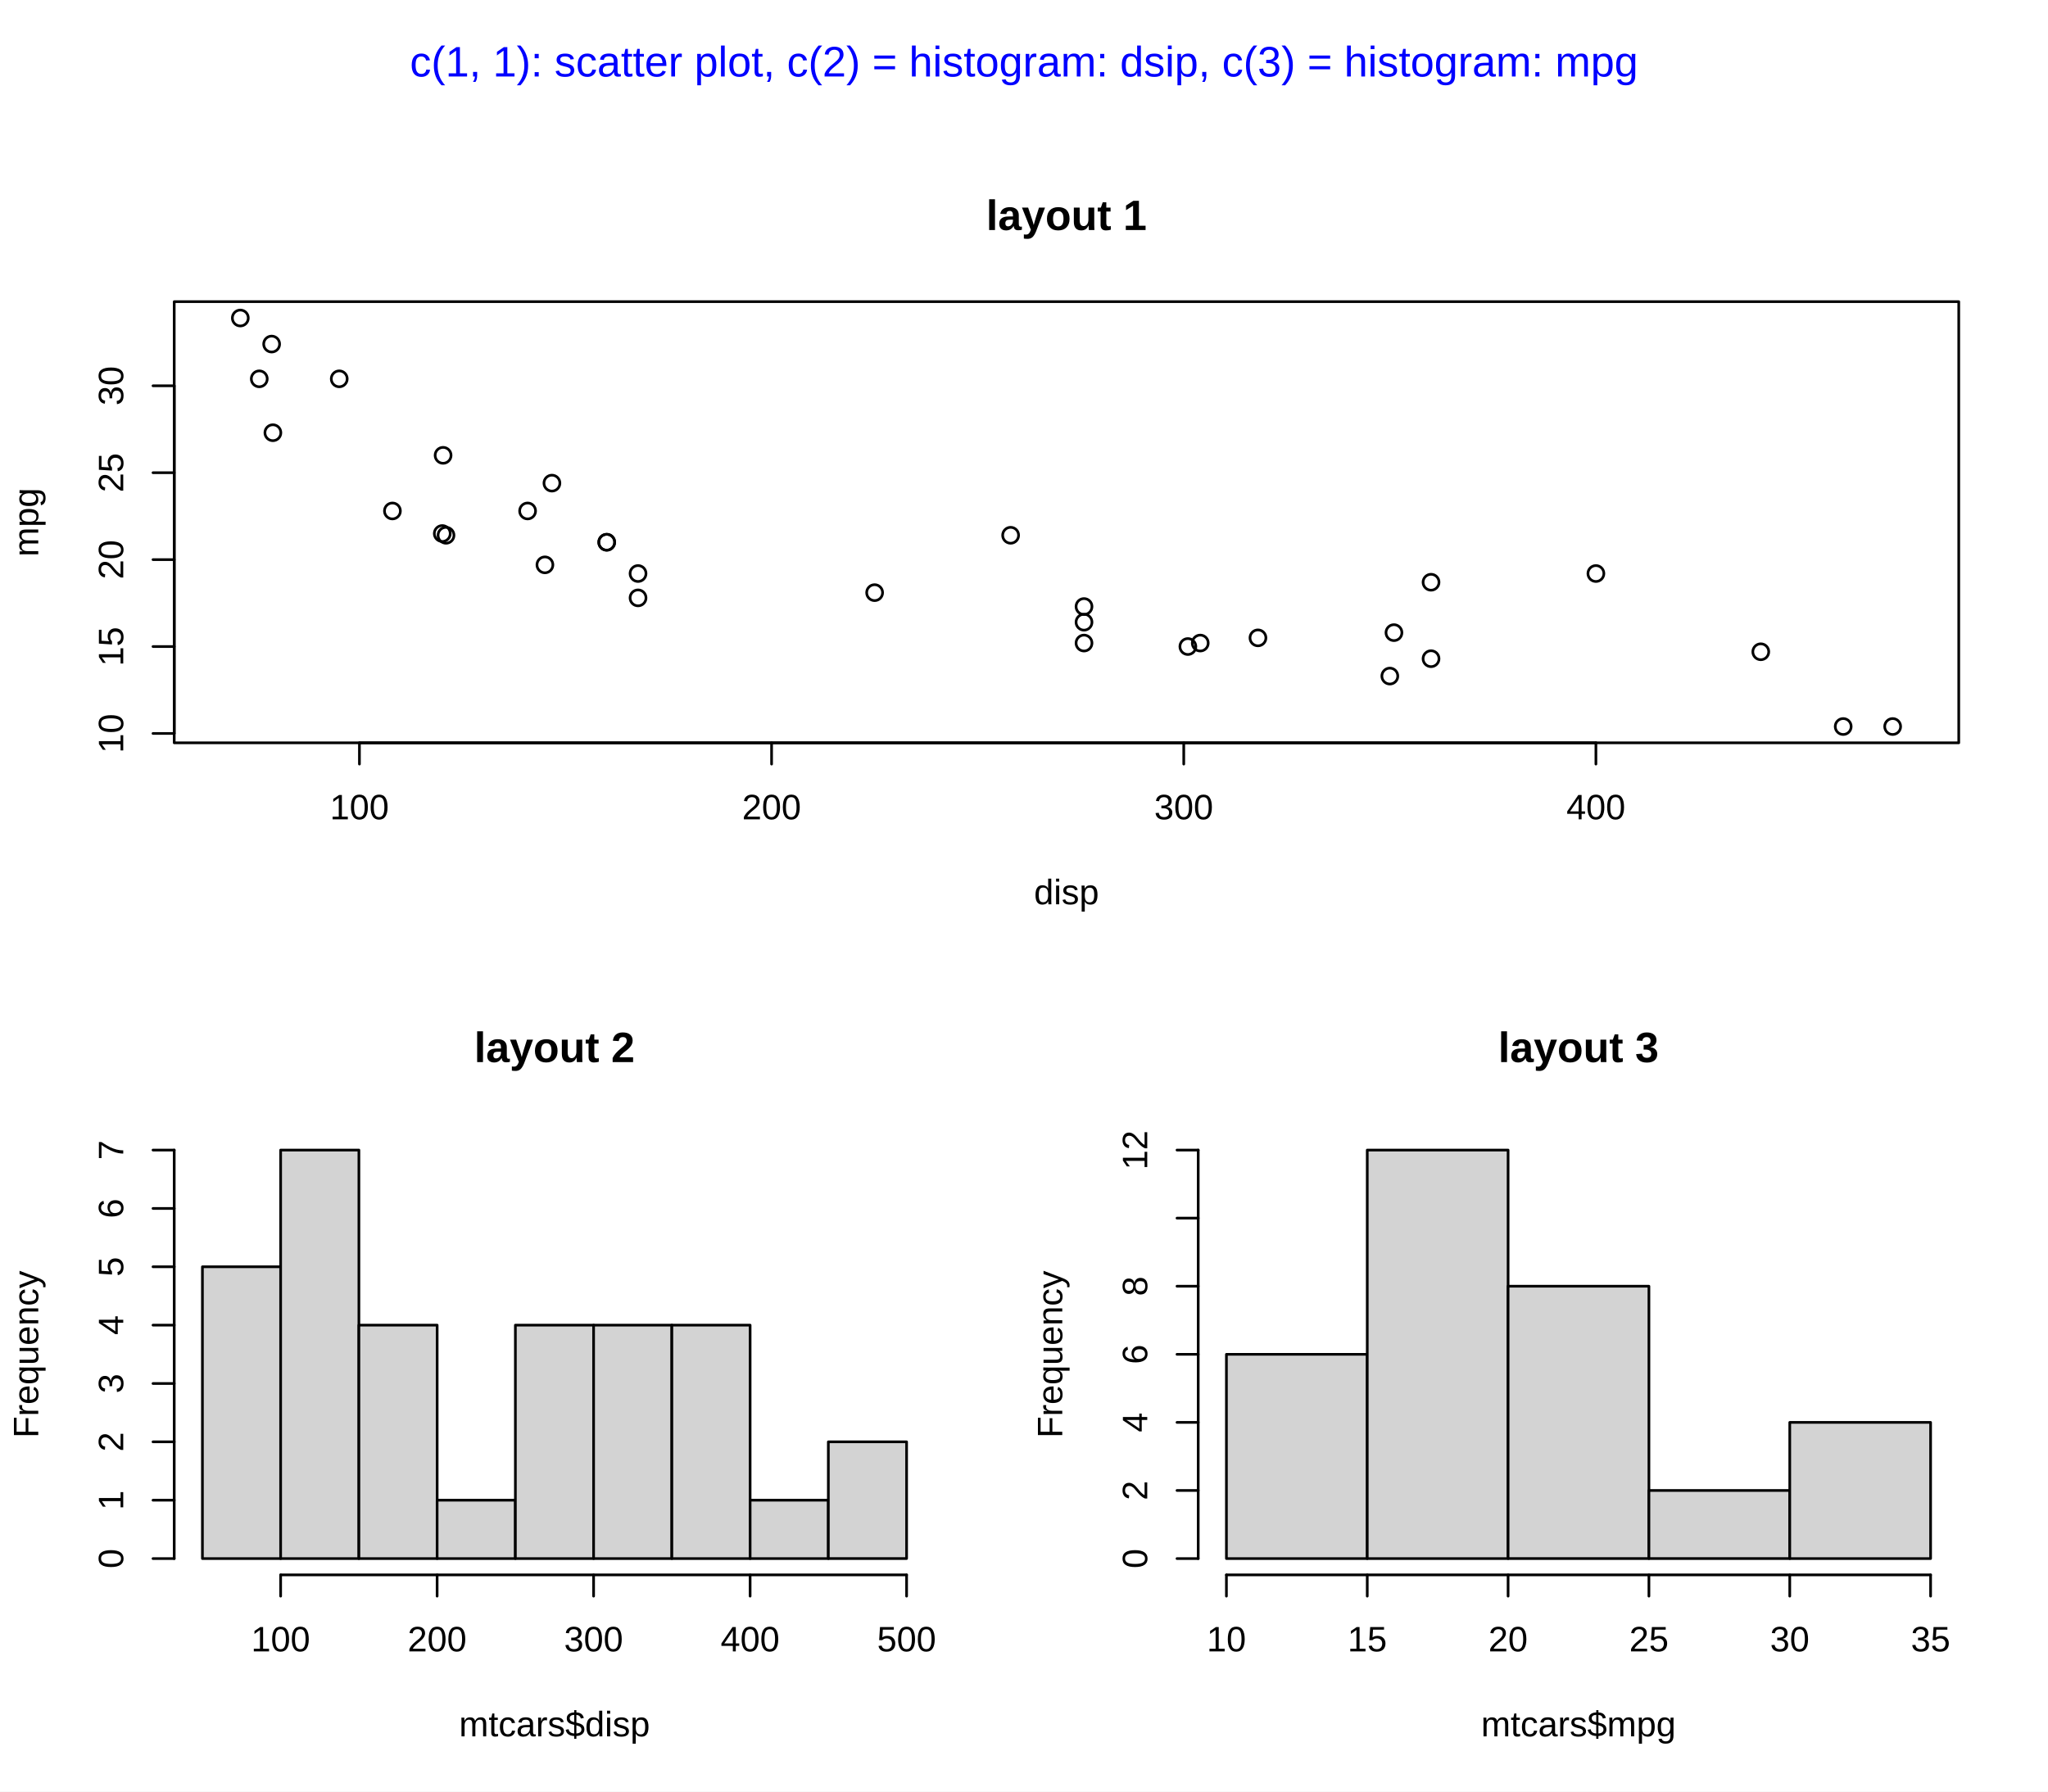
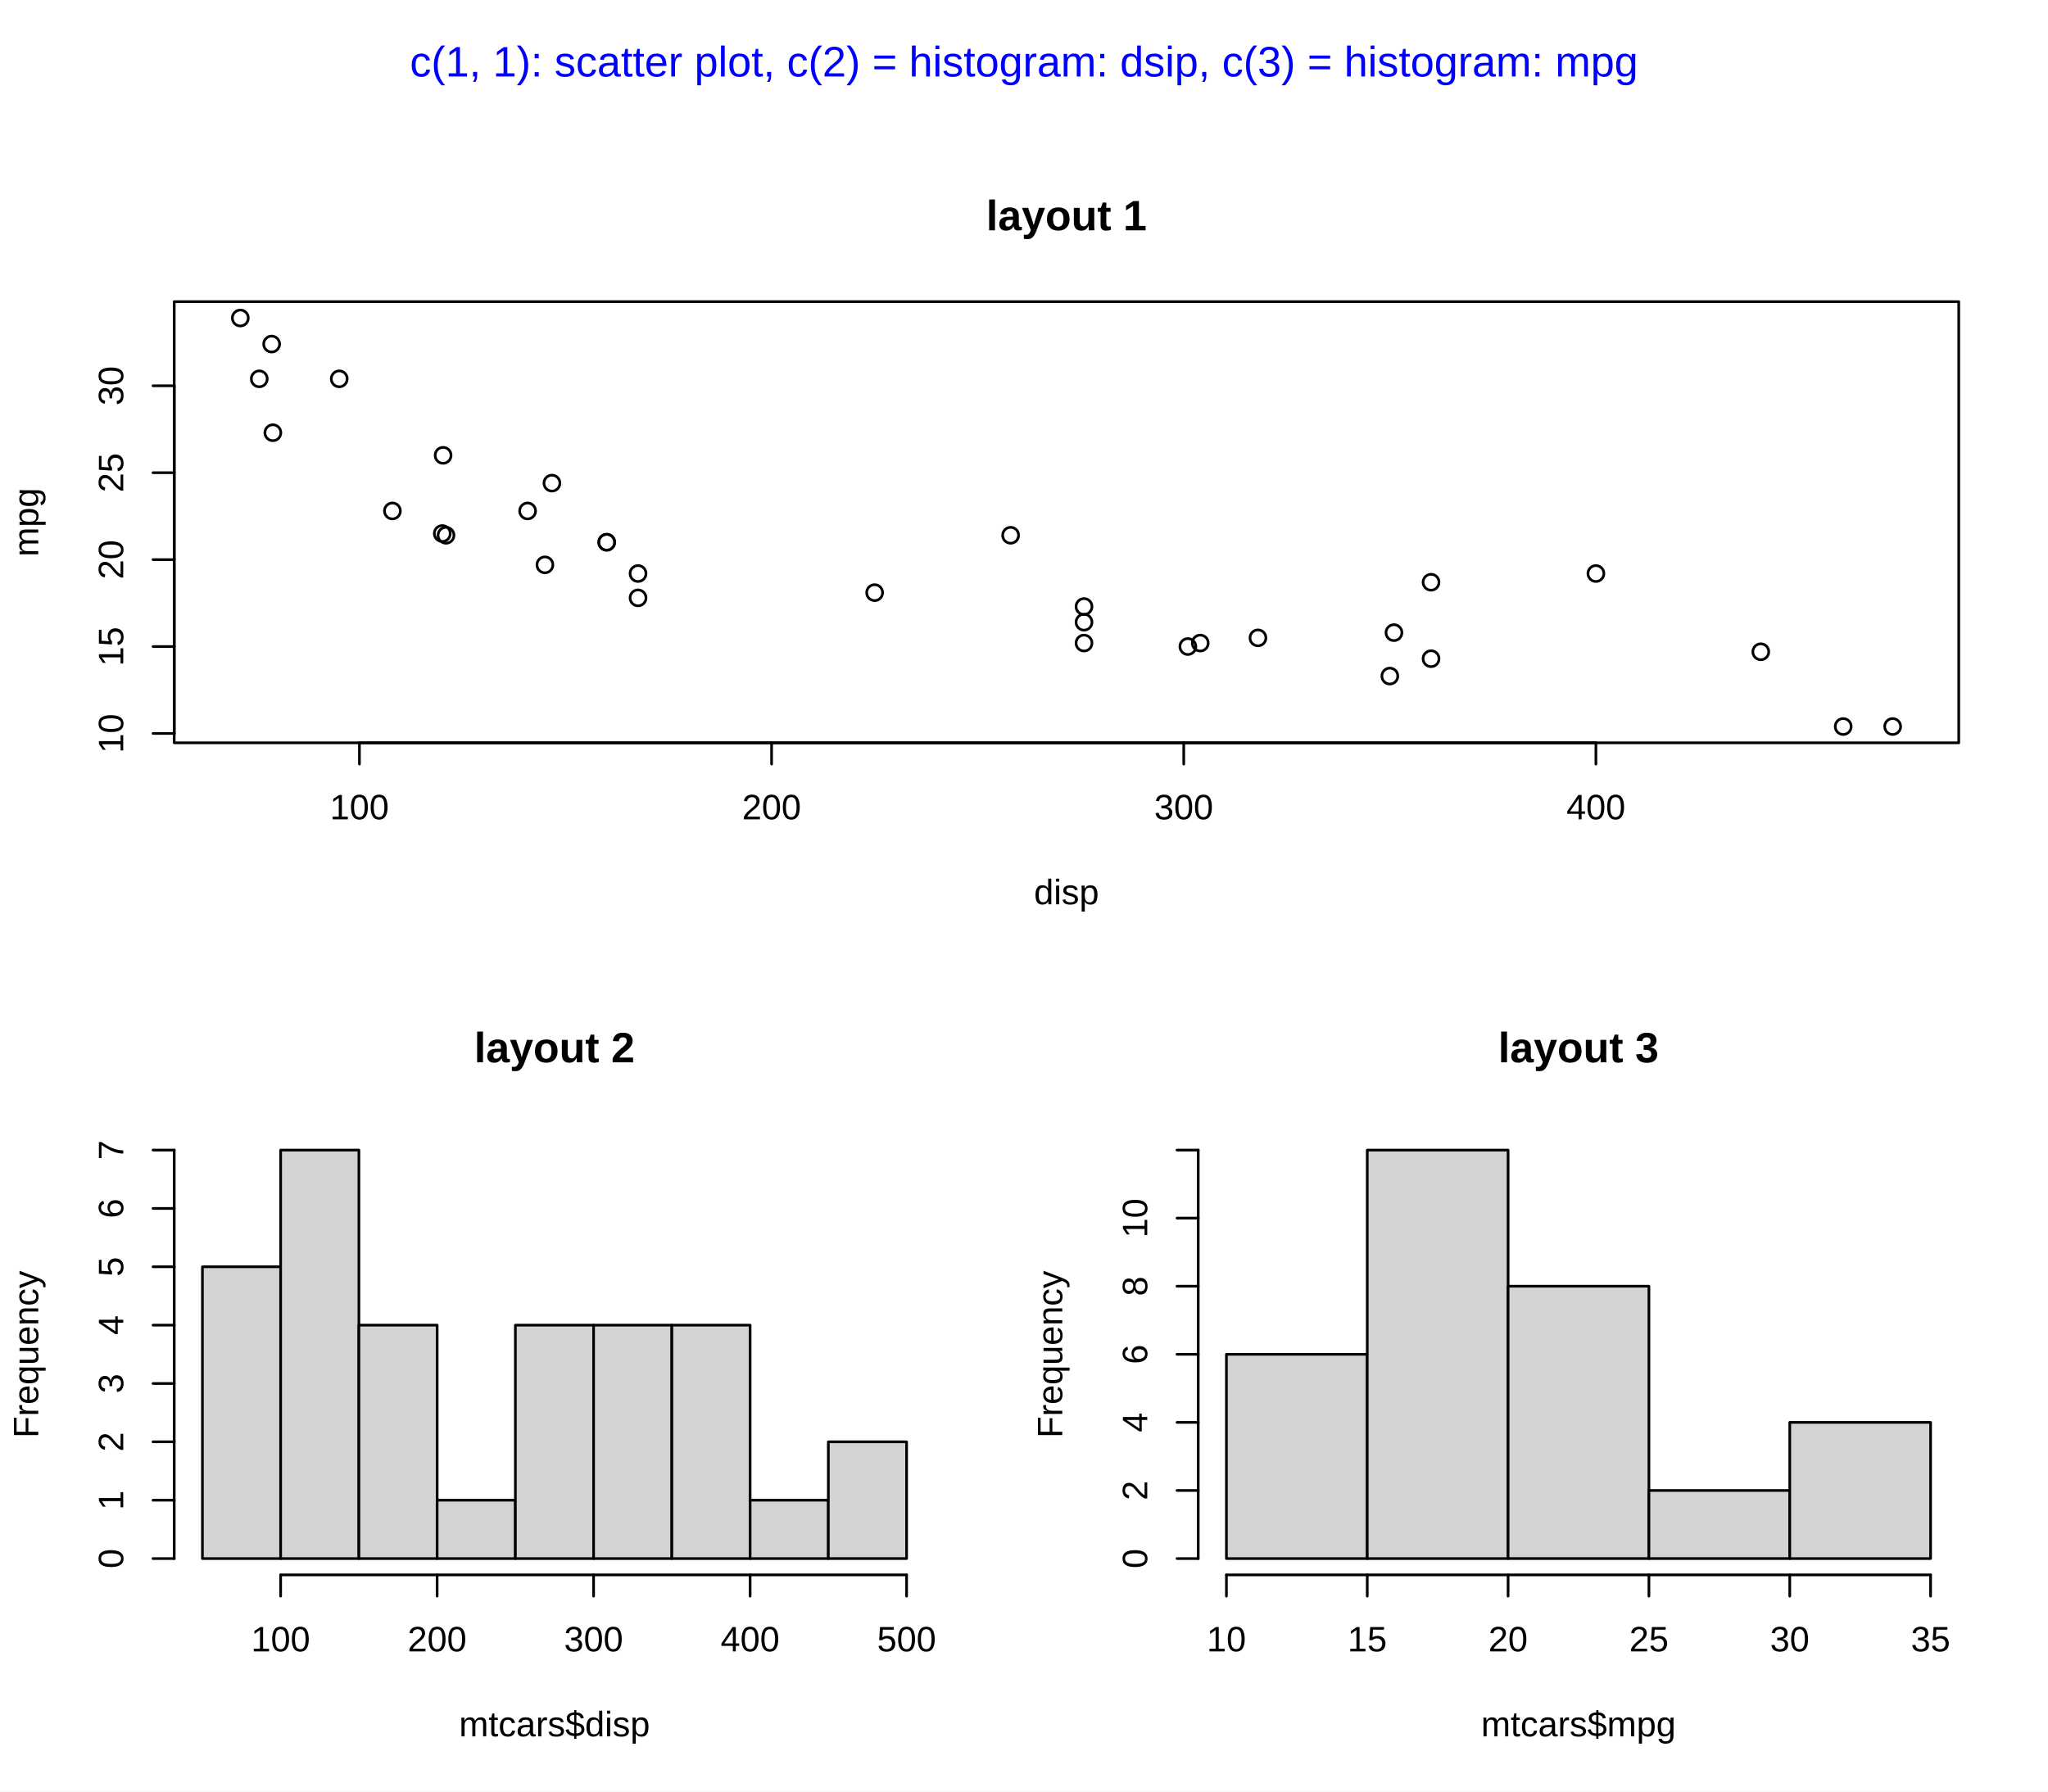
<svg xmlns="http://www.w3.org/2000/svg" class="svglite" width="576.00pt" height="504.00pt" viewBox="0 0 576.00 504.00">
  <defs>
    <style type="text/css">
    .svglite line, .svglite polyline, .svglite polygon, .svglite path, .svglite rect, .svglite circle {
      fill: none;
      stroke: #000000;
      stroke-linecap: round;
      stroke-linejoin: round;
      stroke-miterlimit: 10.00;
    }
    .svglite text {
      white-space: pre;
    }
  </style>
  </defs>
  <rect width="100%" height="100%" style="stroke: none; fill: #FFFFFF;" />
  <defs>
    <clipPath id="cpMC4wMHw1NzYuMDB8MC4wMHw1MDQuMDA=">
      <rect x="0.00" y="0.00" width="576.00" height="504.00" />
    </clipPath>
  </defs>
  <g clip-path="url(#cpMC4wMHw1NzYuMDB8MC4wMHw1MDQuMDA=)">
</g>
  <defs>
    <clipPath id="cpNDkuMDB8NTUwLjkwfDg0Ljg2fDIwOC45Nw==">
      <rect x="49.00" y="84.86" width="501.90" height="124.11" />
    </clipPath>
  </defs>
  <g clip-path="url(#cpNDkuMDB8NTUwLjkwfDg0Ljg2fDIwOC45Nw==)">
    <circle cx="170.64" cy="152.54" r="2.24" style="stroke-width: 0.75;" />
    <circle cx="170.64" cy="152.54" r="2.24" style="stroke-width: 0.75;" />
    <circle cx="110.37" cy="143.74" r="2.24" style="stroke-width: 0.75;" />
    <circle cx="284.24" cy="150.58" r="2.24" style="stroke-width: 0.75;" />
    <circle cx="402.48" cy="163.79" r="2.24" style="stroke-width: 0.75;" />
    <circle cx="245.99" cy="166.72" r="2.24" style="stroke-width: 0.75;" />
    <circle cx="402.48" cy="185.30" r="2.24" style="stroke-width: 0.75;" />
    <circle cx="155.23" cy="135.91" r="2.24" style="stroke-width: 0.75;" />
    <circle cx="148.39" cy="143.74" r="2.24" style="stroke-width: 0.75;" />
    <circle cx="179.45" cy="161.34" r="2.24" style="stroke-width: 0.75;" />
    <circle cx="179.45" cy="168.19" r="2.24" style="stroke-width: 0.75;" />
    <circle cx="304.88" cy="175.03" r="2.24" style="stroke-width: 0.75;" />
    <circle cx="304.88" cy="170.63" r="2.24" style="stroke-width: 0.75;" />
    <circle cx="304.88" cy="180.90" r="2.24" style="stroke-width: 0.75;" />
    <circle cx="532.31" cy="204.38" r="2.24" style="stroke-width: 0.75;" />
    <circle cx="518.40" cy="204.38" r="2.24" style="stroke-width: 0.75;" />
    <circle cx="495.22" cy="183.35" r="2.24" style="stroke-width: 0.75;" />
    <circle cx="76.40" cy="96.79" r="2.24" style="stroke-width: 0.75;" />
    <circle cx="72.92" cy="106.57" r="2.24" style="stroke-width: 0.75;" />
    <circle cx="67.59" cy="89.46" r="2.24" style="stroke-width: 0.75;" />
    <circle cx="124.39" cy="150.09" r="2.24" style="stroke-width: 0.75;" />
    <circle cx="353.80" cy="179.44" r="2.24" style="stroke-width: 0.75;" />
    <circle cx="337.57" cy="180.90" r="2.24" style="stroke-width: 0.75;" />
    <circle cx="390.89" cy="190.19" r="2.24" style="stroke-width: 0.75;" />
    <circle cx="448.85" cy="161.34" r="2.24" style="stroke-width: 0.75;" />
    <circle cx="76.75" cy="121.73" r="2.24" style="stroke-width: 0.75;" />
    <circle cx="124.62" cy="128.09" r="2.24" style="stroke-width: 0.75;" />
    <circle cx="95.41" cy="106.57" r="2.24" style="stroke-width: 0.75;" />
    <circle cx="392.05" cy="177.97" r="2.24" style="stroke-width: 0.75;" />
    <circle cx="153.26" cy="158.90" r="2.24" style="stroke-width: 0.75;" />
    <circle cx="334.09" cy="181.88" r="2.24" style="stroke-width: 0.75;" />
    <circle cx="125.44" cy="150.58" r="2.24" style="stroke-width: 0.75;" />
  </g>
  <g clip-path="url(#cpMC4wMHw1NzYuMDB8MC4wMHw1MDQuMDA=)">
    <line x1="101.09" y1="208.97" x2="448.85" y2="208.97" style="stroke-width: 0.75;" />
    <line x1="101.09" y1="208.97" x2="101.09" y2="214.95" style="stroke-width: 0.75;" />
    <line x1="217.01" y1="208.97" x2="217.01" y2="214.95" style="stroke-width: 0.75;" />
    <line x1="332.93" y1="208.97" x2="332.93" y2="214.95" style="stroke-width: 0.75;" />
    <line x1="448.85" y1="208.97" x2="448.85" y2="214.95" style="stroke-width: 0.75;" />
-     <text x="101.09" y="230.49" text-anchor="middle" style="font-size: 9.96px; font-family: &quot;Arial&quot;;" textLength="18.99px" lengthAdjust="spacingAndGlyphs">100</text>
-     <text x="217.01" y="230.49" text-anchor="middle" style="font-size: 9.96px; font-family: &quot;Arial&quot;;" textLength="18.99px" lengthAdjust="spacingAndGlyphs">200</text>
-     <text x="332.93" y="230.49" text-anchor="middle" style="font-size: 9.96px; font-family: &quot;Arial&quot;;" textLength="18.99px" lengthAdjust="spacingAndGlyphs">300</text>
-     <text x="448.85" y="230.49" text-anchor="middle" style="font-size: 9.96px; font-family: &quot;Arial&quot;;" textLength="18.99px" lengthAdjust="spacingAndGlyphs">400</text>
+     <text x="101.09" y="230.49" text-anchor="middle" style="font-size: 9.96px; font-family: &quot;Arimo&quot;;" textLength="16.57px" lengthAdjust="spacingAndGlyphs">100</text>
+     <text x="217.01" y="230.49" text-anchor="middle" style="font-size: 9.96px; font-family: &quot;Arimo&quot;;" textLength="16.57px" lengthAdjust="spacingAndGlyphs">200</text>
+     <text x="332.93" y="230.49" text-anchor="middle" style="font-size: 9.96px; font-family: &quot;Arimo&quot;;" textLength="16.57px" lengthAdjust="spacingAndGlyphs">300</text>
+     <text x="448.85" y="230.49" text-anchor="middle" style="font-size: 9.96px; font-family: &quot;Arimo&quot;;" textLength="16.57px" lengthAdjust="spacingAndGlyphs">400</text>
    <line x1="49.00" y1="206.33" x2="49.00" y2="108.53" style="stroke-width: 0.75;" />
    <line x1="49.00" y1="206.33" x2="43.03" y2="206.33" style="stroke-width: 0.75;" />
    <line x1="49.00" y1="181.88" x2="43.03" y2="181.88" style="stroke-width: 0.75;" />
    <line x1="49.00" y1="157.43" x2="43.03" y2="157.43" style="stroke-width: 0.75;" />
    <line x1="49.00" y1="132.98" x2="43.03" y2="132.98" style="stroke-width: 0.75;" />
    <line x1="49.00" y1="108.53" x2="43.03" y2="108.53" style="stroke-width: 0.75;" />
-     <text transform="translate(34.66,206.33) rotate(-90)" text-anchor="middle" style="font-size: 9.96px; font-family: &quot;Arial&quot;;" textLength="12.66px" lengthAdjust="spacingAndGlyphs">10</text>
-     <text transform="translate(34.66,181.88) rotate(-90)" text-anchor="middle" style="font-size: 9.96px; font-family: &quot;Arial&quot;;" textLength="12.66px" lengthAdjust="spacingAndGlyphs">15</text>
-     <text transform="translate(34.66,157.43) rotate(-90)" text-anchor="middle" style="font-size: 9.96px; font-family: &quot;Arial&quot;;" textLength="12.66px" lengthAdjust="spacingAndGlyphs">20</text>
-     <text transform="translate(34.66,132.98) rotate(-90)" text-anchor="middle" style="font-size: 9.96px; font-family: &quot;Arial&quot;;" textLength="12.66px" lengthAdjust="spacingAndGlyphs">25</text>
-     <text transform="translate(34.66,108.53) rotate(-90)" text-anchor="middle" style="font-size: 9.96px; font-family: &quot;Arial&quot;;" textLength="12.66px" lengthAdjust="spacingAndGlyphs">30</text>
+     <text transform="translate(34.66,206.33) rotate(-90)" text-anchor="middle" style="font-size: 9.96px; font-family: &quot;Arimo&quot;;" textLength="11.04px" lengthAdjust="spacingAndGlyphs">10</text>
+     <text transform="translate(34.66,181.88) rotate(-90)" text-anchor="middle" style="font-size: 9.96px; font-family: &quot;Arimo&quot;;" textLength="11.04px" lengthAdjust="spacingAndGlyphs">15</text>
+     <text transform="translate(34.66,157.43) rotate(-90)" text-anchor="middle" style="font-size: 9.96px; font-family: &quot;Arimo&quot;;" textLength="11.04px" lengthAdjust="spacingAndGlyphs">20</text>
+     <text transform="translate(34.66,132.98) rotate(-90)" text-anchor="middle" style="font-size: 9.96px; font-family: &quot;Arimo&quot;;" textLength="11.04px" lengthAdjust="spacingAndGlyphs">25</text>
+     <text transform="translate(34.66,108.53) rotate(-90)" text-anchor="middle" style="font-size: 9.96px; font-family: &quot;Arimo&quot;;" textLength="11.04px" lengthAdjust="spacingAndGlyphs">30</text>
    <polygon points="49.00,208.97 550.90,208.97 550.90,84.86 49.00,84.86 " style="stroke-width: 0.75;" />
  </g>
  <defs>
    <clipPath id="cpMC4wMHw1NzYuMDB8MzUuODZ8MjY5Ljkz">
      <rect x="0.00" y="35.86" width="576.00" height="234.07" />
    </clipPath>
  </defs>
  <g clip-path="url(#cpMC4wMHw1NzYuMDB8MzUuODZ8MjY5Ljkz)">
-     <text x="299.95" y="64.71" text-anchor="middle" style="font-size: 11.95px; font-weight: bold; font-family: &quot;Arial&quot;;" textLength="54.43px" lengthAdjust="spacingAndGlyphs">layout 1</text>
-     <text x="299.95" y="254.39" text-anchor="middle" style="font-size: 9.96px; font-family: &quot;Arial&quot;;" textLength="20.58px" lengthAdjust="spacingAndGlyphs">disp</text>
-     <text transform="translate(10.76,146.92) rotate(-90)" text-anchor="middle" style="font-size: 9.96px; font-family: &quot;Arial&quot;;" textLength="22.32px" lengthAdjust="spacingAndGlyphs">mpg</text>
+     <text x="299.95" y="64.78" text-anchor="middle" style="font-size: 11.95px; font-weight: bold; font-family: &quot;Arimo&quot;;" textLength="47.52px" lengthAdjust="spacingAndGlyphs">layout 1</text>
+     <text x="299.95" y="254.39" text-anchor="middle" style="font-size: 9.96px; font-family: &quot;Arimo&quot;;" textLength="19.74px" lengthAdjust="spacingAndGlyphs">disp</text>
+     <text transform="translate(10.76,146.92) rotate(-90)" text-anchor="middle" style="font-size: 9.96px; font-family: &quot;Arimo&quot;;" textLength="21.00px" lengthAdjust="spacingAndGlyphs">mpg</text>
  </g>
  <defs>
    <clipPath id="cpNDkuMDB8MjYyLjkwfDMxOC45M3w0NDMuMDQ=">
      <rect x="49.00" y="318.93" width="213.90" height="124.11" />
    </clipPath>
  </defs>
  <g clip-path="url(#cpNDkuMDB8MjYyLjkwfDMxOC45M3w0NDMuMDQ=)">
</g>
  <defs>
    <clipPath id="cpMC4wMHwyODguMDB8MjY5LjkzfDUwNC4wMA==">
      <rect x="0.00" y="269.93" width="288.00" height="234.07" />
    </clipPath>
  </defs>
  <g clip-path="url(#cpMC4wMHwyODguMDB8MjY5LjkzfDUwNC4wMA==)">
-     <text x="155.95" y="298.78" text-anchor="middle" style="font-size: 11.95px; font-weight: bold; font-family: &quot;Arial&quot;;" textLength="54.43px" lengthAdjust="spacingAndGlyphs">layout 2</text>
-     <text x="155.95" y="488.46" text-anchor="middle" style="font-size: 9.96px; font-family: &quot;Arial&quot;;" textLength="61.34px" lengthAdjust="spacingAndGlyphs">mtcars$disp</text>
-     <text transform="translate(10.76,380.99) rotate(-90)" text-anchor="middle" style="font-size: 9.96px; font-family: &quot;Arial&quot;;" textLength="51.40px" lengthAdjust="spacingAndGlyphs">Frequency</text>
+     <text x="155.95" y="298.85" text-anchor="middle" style="font-size: 11.95px; font-weight: bold; font-family: &quot;Arimo&quot;;" textLength="47.52px" lengthAdjust="spacingAndGlyphs">layout 2</text>
+     <text x="155.95" y="488.46" text-anchor="middle" style="font-size: 9.96px; font-family: &quot;Arimo&quot;;" textLength="57.42px" lengthAdjust="spacingAndGlyphs">mtcars$disp</text>
+     <text transform="translate(10.76,380.99) rotate(-90)" text-anchor="middle" style="font-size: 9.96px; font-family: &quot;Arimo&quot;;" textLength="48.92px" lengthAdjust="spacingAndGlyphs">Frequency</text>
  </g>
  <g clip-path="url(#cpMC4wMHw1NzYuMDB8MC4wMHw1MDQuMDA=)">
    <line x1="78.93" y1="443.04" x2="254.98" y2="443.04" style="stroke-width: 0.75;" />
    <line x1="78.93" y1="443.04" x2="78.93" y2="449.02" style="stroke-width: 0.75;" />
    <line x1="122.94" y1="443.04" x2="122.94" y2="449.02" style="stroke-width: 0.75;" />
    <line x1="166.95" y1="443.04" x2="166.95" y2="449.02" style="stroke-width: 0.75;" />
    <line x1="210.97" y1="443.04" x2="210.97" y2="449.02" style="stroke-width: 0.75;" />
    <line x1="254.98" y1="443.04" x2="254.98" y2="449.02" style="stroke-width: 0.75;" />
-     <text x="78.93" y="464.56" text-anchor="middle" style="font-size: 9.96px; font-family: &quot;Arial&quot;;" textLength="18.99px" lengthAdjust="spacingAndGlyphs">100</text>
-     <text x="122.94" y="464.56" text-anchor="middle" style="font-size: 9.96px; font-family: &quot;Arial&quot;;" textLength="18.99px" lengthAdjust="spacingAndGlyphs">200</text>
-     <text x="166.95" y="464.56" text-anchor="middle" style="font-size: 9.96px; font-family: &quot;Arial&quot;;" textLength="18.99px" lengthAdjust="spacingAndGlyphs">300</text>
-     <text x="210.97" y="464.56" text-anchor="middle" style="font-size: 9.96px; font-family: &quot;Arial&quot;;" textLength="18.99px" lengthAdjust="spacingAndGlyphs">400</text>
-     <text x="254.98" y="464.56" text-anchor="middle" style="font-size: 9.96px; font-family: &quot;Arial&quot;;" textLength="18.99px" lengthAdjust="spacingAndGlyphs">500</text>
+     <text x="78.93" y="464.56" text-anchor="middle" style="font-size: 9.96px; font-family: &quot;Arimo&quot;;" textLength="16.57px" lengthAdjust="spacingAndGlyphs">100</text>
+     <text x="122.94" y="464.56" text-anchor="middle" style="font-size: 9.96px; font-family: &quot;Arimo&quot;;" textLength="16.57px" lengthAdjust="spacingAndGlyphs">200</text>
+     <text x="166.95" y="464.56" text-anchor="middle" style="font-size: 9.96px; font-family: &quot;Arimo&quot;;" textLength="16.57px" lengthAdjust="spacingAndGlyphs">300</text>
+     <text x="210.97" y="464.56" text-anchor="middle" style="font-size: 9.96px; font-family: &quot;Arimo&quot;;" textLength="16.57px" lengthAdjust="spacingAndGlyphs">400</text>
+     <text x="254.98" y="464.56" text-anchor="middle" style="font-size: 9.96px; font-family: &quot;Arimo&quot;;" textLength="16.57px" lengthAdjust="spacingAndGlyphs">500</text>
    <line x1="49.00" y1="438.45" x2="49.00" y2="323.53" style="stroke-width: 0.75;" />
    <line x1="49.00" y1="438.45" x2="43.03" y2="438.45" style="stroke-width: 0.75;" />
    <line x1="49.00" y1="422.03" x2="43.03" y2="422.03" style="stroke-width: 0.75;" />
    <line x1="49.00" y1="405.61" x2="43.03" y2="405.61" style="stroke-width: 0.75;" />
    <line x1="49.00" y1="389.20" x2="43.03" y2="389.20" style="stroke-width: 0.75;" />
    <line x1="49.00" y1="372.78" x2="43.03" y2="372.78" style="stroke-width: 0.75;" />
    <line x1="49.00" y1="356.36" x2="43.03" y2="356.36" style="stroke-width: 0.75;" />
    <line x1="49.00" y1="339.95" x2="43.03" y2="339.95" style="stroke-width: 0.75;" />
    <line x1="49.00" y1="323.53" x2="43.03" y2="323.53" style="stroke-width: 0.75;" />
-     <text transform="translate(34.66,438.45) rotate(-90)" text-anchor="middle" style="font-size: 9.96px; font-family: &quot;Arial&quot;;" textLength="6.33px" lengthAdjust="spacingAndGlyphs">0</text>
-     <text transform="translate(34.66,422.03) rotate(-90)" text-anchor="middle" style="font-size: 9.96px; font-family: &quot;Arial&quot;;" textLength="6.33px" lengthAdjust="spacingAndGlyphs">1</text>
-     <text transform="translate(34.66,405.61) rotate(-90)" text-anchor="middle" style="font-size: 9.96px; font-family: &quot;Arial&quot;;" textLength="6.33px" lengthAdjust="spacingAndGlyphs">2</text>
-     <text transform="translate(34.66,389.20) rotate(-90)" text-anchor="middle" style="font-size: 9.96px; font-family: &quot;Arial&quot;;" textLength="6.33px" lengthAdjust="spacingAndGlyphs">3</text>
-     <text transform="translate(34.66,372.78) rotate(-90)" text-anchor="middle" style="font-size: 9.96px; font-family: &quot;Arial&quot;;" textLength="6.33px" lengthAdjust="spacingAndGlyphs">4</text>
-     <text transform="translate(34.66,356.36) rotate(-90)" text-anchor="middle" style="font-size: 9.96px; font-family: &quot;Arial&quot;;" textLength="6.33px" lengthAdjust="spacingAndGlyphs">5</text>
-     <text transform="translate(34.66,339.95) rotate(-90)" text-anchor="middle" style="font-size: 9.96px; font-family: &quot;Arial&quot;;" textLength="6.33px" lengthAdjust="spacingAndGlyphs">6</text>
-     <text transform="translate(34.66,323.53) rotate(-90)" text-anchor="middle" style="font-size: 9.96px; font-family: &quot;Arial&quot;;" textLength="6.33px" lengthAdjust="spacingAndGlyphs">7</text>
+     <text transform="translate(34.66,438.45) rotate(-90)" text-anchor="middle" style="font-size: 9.96px; font-family: &quot;Arimo&quot;;" textLength="5.52px" lengthAdjust="spacingAndGlyphs">0</text>
+     <text transform="translate(34.66,422.03) rotate(-90)" text-anchor="middle" style="font-size: 9.96px; font-family: &quot;Arimo&quot;;" textLength="5.52px" lengthAdjust="spacingAndGlyphs">1</text>
+     <text transform="translate(34.66,405.61) rotate(-90)" text-anchor="middle" style="font-size: 9.96px; font-family: &quot;Arimo&quot;;" textLength="5.52px" lengthAdjust="spacingAndGlyphs">2</text>
+     <text transform="translate(34.66,389.20) rotate(-90)" text-anchor="middle" style="font-size: 9.96px; font-family: &quot;Arimo&quot;;" textLength="5.52px" lengthAdjust="spacingAndGlyphs">3</text>
+     <text transform="translate(34.66,372.78) rotate(-90)" text-anchor="middle" style="font-size: 9.96px; font-family: &quot;Arimo&quot;;" textLength="5.52px" lengthAdjust="spacingAndGlyphs">4</text>
+     <text transform="translate(34.66,356.36) rotate(-90)" text-anchor="middle" style="font-size: 9.96px; font-family: &quot;Arimo&quot;;" textLength="5.52px" lengthAdjust="spacingAndGlyphs">5</text>
+     <text transform="translate(34.66,339.95) rotate(-90)" text-anchor="middle" style="font-size: 9.96px; font-family: &quot;Arimo&quot;;" textLength="5.52px" lengthAdjust="spacingAndGlyphs">6</text>
+     <text transform="translate(34.66,323.53) rotate(-90)" text-anchor="middle" style="font-size: 9.96px; font-family: &quot;Arimo&quot;;" textLength="5.52px" lengthAdjust="spacingAndGlyphs">7</text>
  </g>
  <g clip-path="url(#cpNDkuMDB8MjYyLjkwfDMxOC45M3w0NDMuMDQ=)">
    <rect x="56.93" y="356.36" width="22.01" height="82.09" style="stroke-width: 0.75; fill: #D3D3D3;" />
    <rect x="78.93" y="323.53" width="22.01" height="114.92" style="stroke-width: 0.75; fill: #D3D3D3;" />
    <rect x="100.94" y="372.78" width="22.01" height="65.67" style="stroke-width: 0.75; fill: #D3D3D3;" />
    <rect x="122.94" y="422.03" width="22.01" height="16.42" style="stroke-width: 0.75; fill: #D3D3D3;" />
    <rect x="144.95" y="372.78" width="22.01" height="65.67" style="stroke-width: 0.75; fill: #D3D3D3;" />
    <rect x="166.95" y="372.78" width="22.01" height="65.67" style="stroke-width: 0.75; fill: #D3D3D3;" />
    <rect x="188.96" y="372.78" width="22.01" height="65.67" style="stroke-width: 0.75; fill: #D3D3D3;" />
    <rect x="210.97" y="422.03" width="22.01" height="16.42" style="stroke-width: 0.75; fill: #D3D3D3;" />
    <rect x="232.97" y="405.61" width="22.01" height="32.83" style="stroke-width: 0.75; fill: #D3D3D3;" />
  </g>
  <defs>
    <clipPath id="cpMzM3LjAwfDU1MC45MHwzMTguOTN8NDQzLjA0">
      <rect x="337.00" y="318.93" width="213.90" height="124.11" />
    </clipPath>
  </defs>
  <g clip-path="url(#cpMzM3LjAwfDU1MC45MHwzMTguOTN8NDQzLjA0)">
</g>
  <defs>
    <clipPath id="cpMjg4LjAwfDU3Ni4wMHwyNjkuOTN8NTA0LjAw">
      <rect x="288.00" y="269.93" width="288.00" height="234.07" />
    </clipPath>
  </defs>
  <g clip-path="url(#cpMjg4LjAwfDU3Ni4wMHwyNjkuOTN8NTA0LjAw)">
-     <text x="443.95" y="298.78" text-anchor="middle" style="font-size: 11.95px; font-weight: bold; font-family: &quot;Arial&quot;;" textLength="54.43px" lengthAdjust="spacingAndGlyphs">layout 3</text>
-     <text x="443.95" y="488.46" text-anchor="middle" style="font-size: 9.96px; font-family: &quot;Arial&quot;;" textLength="63.09px" lengthAdjust="spacingAndGlyphs">mtcars$mpg</text>
-     <text transform="translate(298.76,380.99) rotate(-90)" text-anchor="middle" style="font-size: 9.96px; font-family: &quot;Arial&quot;;" textLength="51.40px" lengthAdjust="spacingAndGlyphs">Frequency</text>
+     <text x="443.95" y="298.85" text-anchor="middle" style="font-size: 11.95px; font-weight: bold; font-family: &quot;Arimo&quot;;" textLength="47.52px" lengthAdjust="spacingAndGlyphs">layout 3</text>
+     <text x="443.95" y="488.46" text-anchor="middle" style="font-size: 9.96px; font-family: &quot;Arimo&quot;;" textLength="58.69px" lengthAdjust="spacingAndGlyphs">mtcars$mpg</text>
+     <text transform="translate(298.76,380.99) rotate(-90)" text-anchor="middle" style="font-size: 9.96px; font-family: &quot;Arimo&quot;;" textLength="48.92px" lengthAdjust="spacingAndGlyphs">Frequency</text>
  </g>
  <g clip-path="url(#cpMC4wMHw1NzYuMDB8MC4wMHw1MDQuMDA=)">
    <line x1="344.93" y1="443.04" x2="542.98" y2="443.04" style="stroke-width: 0.75;" />
    <line x1="344.93" y1="443.04" x2="344.93" y2="449.02" style="stroke-width: 0.75;" />
    <line x1="384.54" y1="443.04" x2="384.54" y2="449.02" style="stroke-width: 0.75;" />
    <line x1="424.15" y1="443.04" x2="424.15" y2="449.02" style="stroke-width: 0.75;" />
    <line x1="463.76" y1="443.04" x2="463.76" y2="449.02" style="stroke-width: 0.75;" />
    <line x1="503.37" y1="443.04" x2="503.37" y2="449.02" style="stroke-width: 0.75;" />
    <line x1="542.98" y1="443.04" x2="542.98" y2="449.02" style="stroke-width: 0.75;" />
-     <text x="344.93" y="464.56" text-anchor="middle" style="font-size: 9.96px; font-family: &quot;Arial&quot;;" textLength="12.66px" lengthAdjust="spacingAndGlyphs">10</text>
-     <text x="384.54" y="464.56" text-anchor="middle" style="font-size: 9.96px; font-family: &quot;Arial&quot;;" textLength="12.66px" lengthAdjust="spacingAndGlyphs">15</text>
-     <text x="424.15" y="464.56" text-anchor="middle" style="font-size: 9.96px; font-family: &quot;Arial&quot;;" textLength="12.66px" lengthAdjust="spacingAndGlyphs">20</text>
-     <text x="463.76" y="464.56" text-anchor="middle" style="font-size: 9.96px; font-family: &quot;Arial&quot;;" textLength="12.66px" lengthAdjust="spacingAndGlyphs">25</text>
-     <text x="503.37" y="464.56" text-anchor="middle" style="font-size: 9.96px; font-family: &quot;Arial&quot;;" textLength="12.66px" lengthAdjust="spacingAndGlyphs">30</text>
-     <text x="542.98" y="464.56" text-anchor="middle" style="font-size: 9.96px; font-family: &quot;Arial&quot;;" textLength="12.66px" lengthAdjust="spacingAndGlyphs">35</text>
+     <text x="344.93" y="464.56" text-anchor="middle" style="font-size: 9.96px; font-family: &quot;Arimo&quot;;" textLength="11.04px" lengthAdjust="spacingAndGlyphs">10</text>
+     <text x="384.54" y="464.56" text-anchor="middle" style="font-size: 9.96px; font-family: &quot;Arimo&quot;;" textLength="11.04px" lengthAdjust="spacingAndGlyphs">15</text>
+     <text x="424.15" y="464.56" text-anchor="middle" style="font-size: 9.96px; font-family: &quot;Arimo&quot;;" textLength="11.04px" lengthAdjust="spacingAndGlyphs">20</text>
+     <text x="463.76" y="464.56" text-anchor="middle" style="font-size: 9.96px; font-family: &quot;Arimo&quot;;" textLength="11.04px" lengthAdjust="spacingAndGlyphs">25</text>
+     <text x="503.37" y="464.56" text-anchor="middle" style="font-size: 9.96px; font-family: &quot;Arimo&quot;;" textLength="11.04px" lengthAdjust="spacingAndGlyphs">30</text>
+     <text x="542.98" y="464.56" text-anchor="middle" style="font-size: 9.96px; font-family: &quot;Arimo&quot;;" textLength="11.04px" lengthAdjust="spacingAndGlyphs">35</text>
    <line x1="337.00" y1="438.45" x2="337.00" y2="323.53" style="stroke-width: 0.75;" />
    <line x1="337.00" y1="438.45" x2="331.03" y2="438.45" style="stroke-width: 0.75;" />
    <line x1="337.00" y1="419.29" x2="331.03" y2="419.29" style="stroke-width: 0.75;" />
    <line x1="337.00" y1="400.14" x2="331.03" y2="400.14" style="stroke-width: 0.75;" />
    <line x1="337.00" y1="380.99" x2="331.03" y2="380.99" style="stroke-width: 0.75;" />
    <line x1="337.00" y1="361.83" x2="331.03" y2="361.83" style="stroke-width: 0.75;" />
    <line x1="337.00" y1="342.68" x2="331.03" y2="342.68" style="stroke-width: 0.75;" />
    <line x1="337.00" y1="323.53" x2="331.03" y2="323.53" style="stroke-width: 0.75;" />
-     <text transform="translate(322.66,438.45) rotate(-90)" text-anchor="middle" style="font-size: 9.96px; font-family: &quot;Arial&quot;;" textLength="6.33px" lengthAdjust="spacingAndGlyphs">0</text>
-     <text transform="translate(322.66,419.29) rotate(-90)" text-anchor="middle" style="font-size: 9.96px; font-family: &quot;Arial&quot;;" textLength="6.33px" lengthAdjust="spacingAndGlyphs">2</text>
-     <text transform="translate(322.66,400.14) rotate(-90)" text-anchor="middle" style="font-size: 9.96px; font-family: &quot;Arial&quot;;" textLength="6.33px" lengthAdjust="spacingAndGlyphs">4</text>
-     <text transform="translate(322.66,380.99) rotate(-90)" text-anchor="middle" style="font-size: 9.96px; font-family: &quot;Arial&quot;;" textLength="6.33px" lengthAdjust="spacingAndGlyphs">6</text>
-     <text transform="translate(322.66,361.83) rotate(-90)" text-anchor="middle" style="font-size: 9.96px; font-family: &quot;Arial&quot;;" textLength="6.33px" lengthAdjust="spacingAndGlyphs">8</text>
-     <text transform="translate(322.66,323.53) rotate(-90)" text-anchor="middle" style="font-size: 9.96px; font-family: &quot;Arial&quot;;" textLength="12.66px" lengthAdjust="spacingAndGlyphs">12</text>
+     <text transform="translate(322.66,438.45) rotate(-90)" text-anchor="middle" style="font-size: 9.96px; font-family: &quot;Arimo&quot;;" textLength="5.52px" lengthAdjust="spacingAndGlyphs">0</text>
+     <text transform="translate(322.66,419.29) rotate(-90)" text-anchor="middle" style="font-size: 9.96px; font-family: &quot;Arimo&quot;;" textLength="5.52px" lengthAdjust="spacingAndGlyphs">2</text>
+     <text transform="translate(322.66,400.14) rotate(-90)" text-anchor="middle" style="font-size: 9.96px; font-family: &quot;Arimo&quot;;" textLength="5.52px" lengthAdjust="spacingAndGlyphs">4</text>
+     <text transform="translate(322.66,380.99) rotate(-90)" text-anchor="middle" style="font-size: 9.96px; font-family: &quot;Arimo&quot;;" textLength="5.52px" lengthAdjust="spacingAndGlyphs">6</text>
+     <text transform="translate(322.66,361.83) rotate(-90)" text-anchor="middle" style="font-size: 9.96px; font-family: &quot;Arimo&quot;;" textLength="5.52px" lengthAdjust="spacingAndGlyphs">8</text>
+     <text transform="translate(322.66,342.68) rotate(-90)" text-anchor="middle" style="font-size: 9.96px; font-family: &quot;Arimo&quot;;" textLength="11.04px" lengthAdjust="spacingAndGlyphs">10</text>
  </g>
  <g clip-path="url(#cpMzM3LjAwfDU1MC45MHwzMTguOTN8NDQzLjA0)">
    <rect x="344.93" y="380.99" width="39.61" height="57.46" style="stroke-width: 0.75; fill: #D3D3D3;" />
    <rect x="384.54" y="323.53" width="39.61" height="114.92" style="stroke-width: 0.75; fill: #D3D3D3;" />
    <rect x="424.15" y="361.83" width="39.61" height="76.61" style="stroke-width: 0.75; fill: #D3D3D3;" />
    <rect x="463.76" y="419.29" width="39.61" height="19.15" style="stroke-width: 0.75; fill: #D3D3D3;" />
    <rect x="503.37" y="400.14" width="39.61" height="38.31" style="stroke-width: 0.75; fill: #D3D3D3;" />
  </g>
  <g clip-path="url(#cpMC4wMHw1NzYuMDB8MC4wMHw1MDQuMDA=)">
-     <text x="288.00" y="21.51" text-anchor="middle" style="font-size: 12.00px;fill: #0000FF; font-family: &quot;Arial&quot;;" textLength="402.54px" lengthAdjust="spacingAndGlyphs">c(1, 1): scatter plot, c(2) = histogram: dsip, c(3) = histogram: mpg</text>
+     <text x="288.00" y="21.51" text-anchor="middle" style="font-size: 12.00px;fill: #0000FF; font-family: &quot;Arimo&quot;;" textLength="357.33px" lengthAdjust="spacingAndGlyphs">c(1, 1): scatter plot, c(2) = histogram: dsip, c(3) = histogram: mpg</text>
  </g>
</svg>
